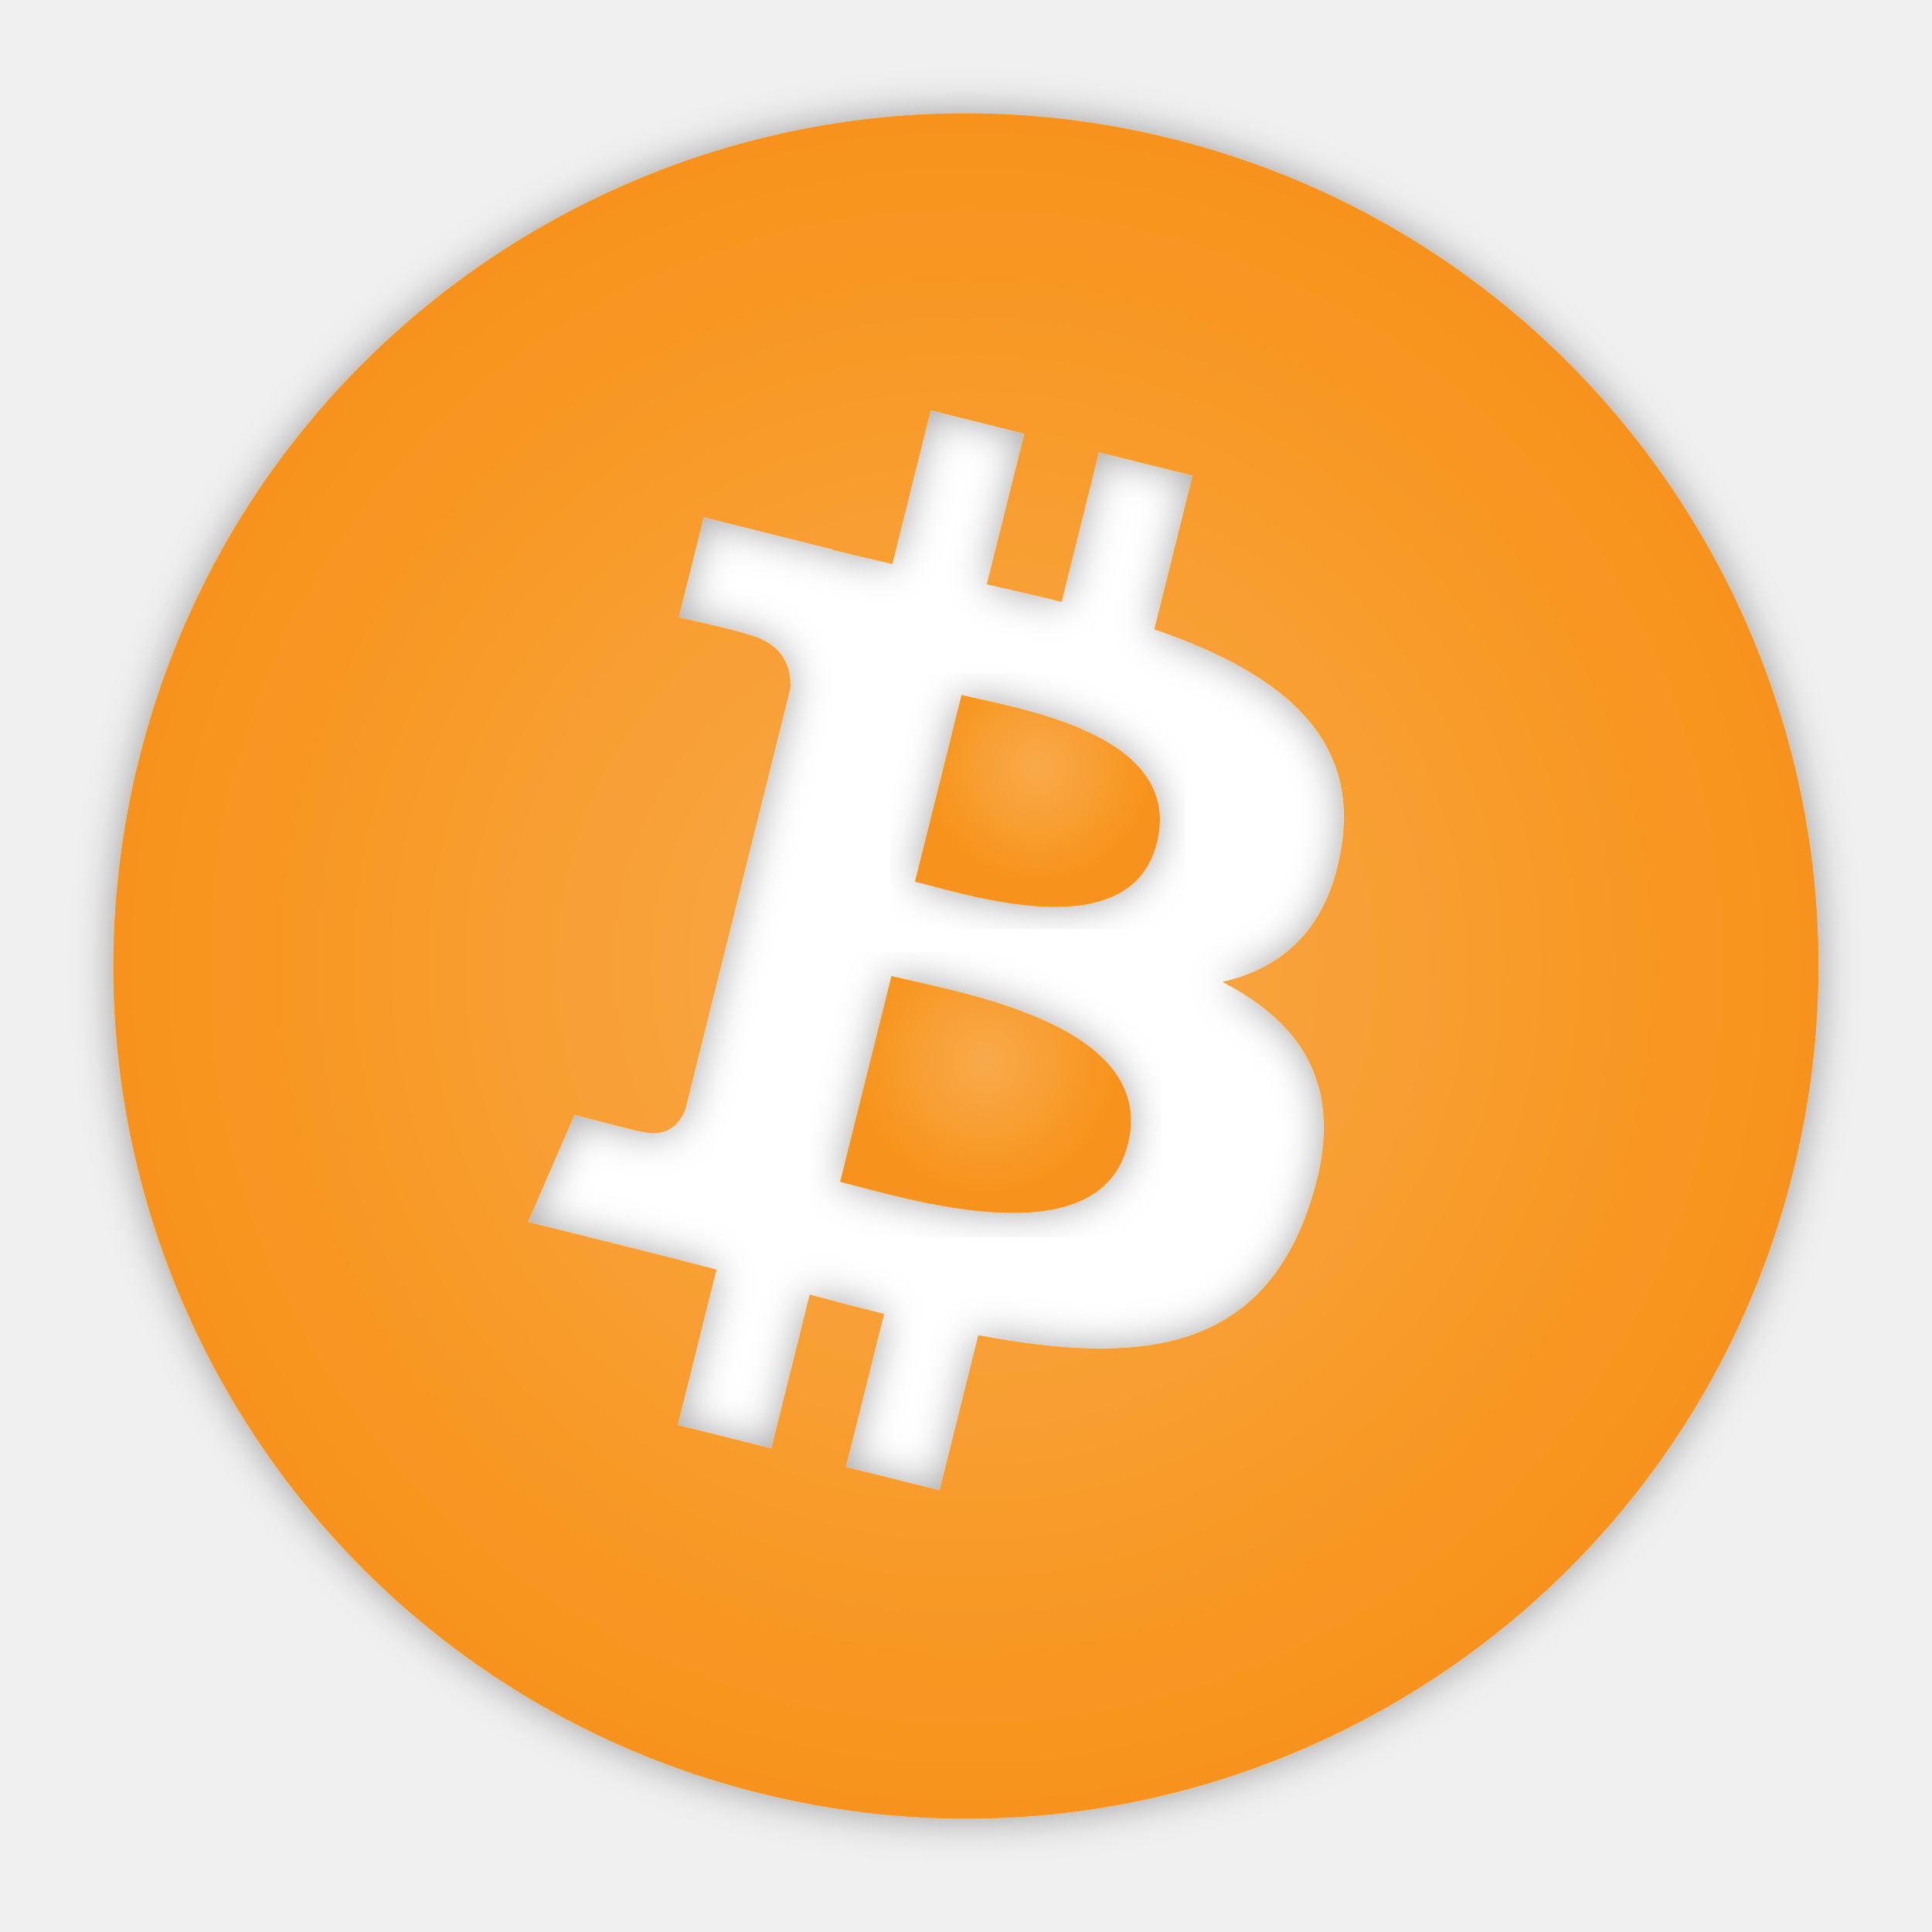
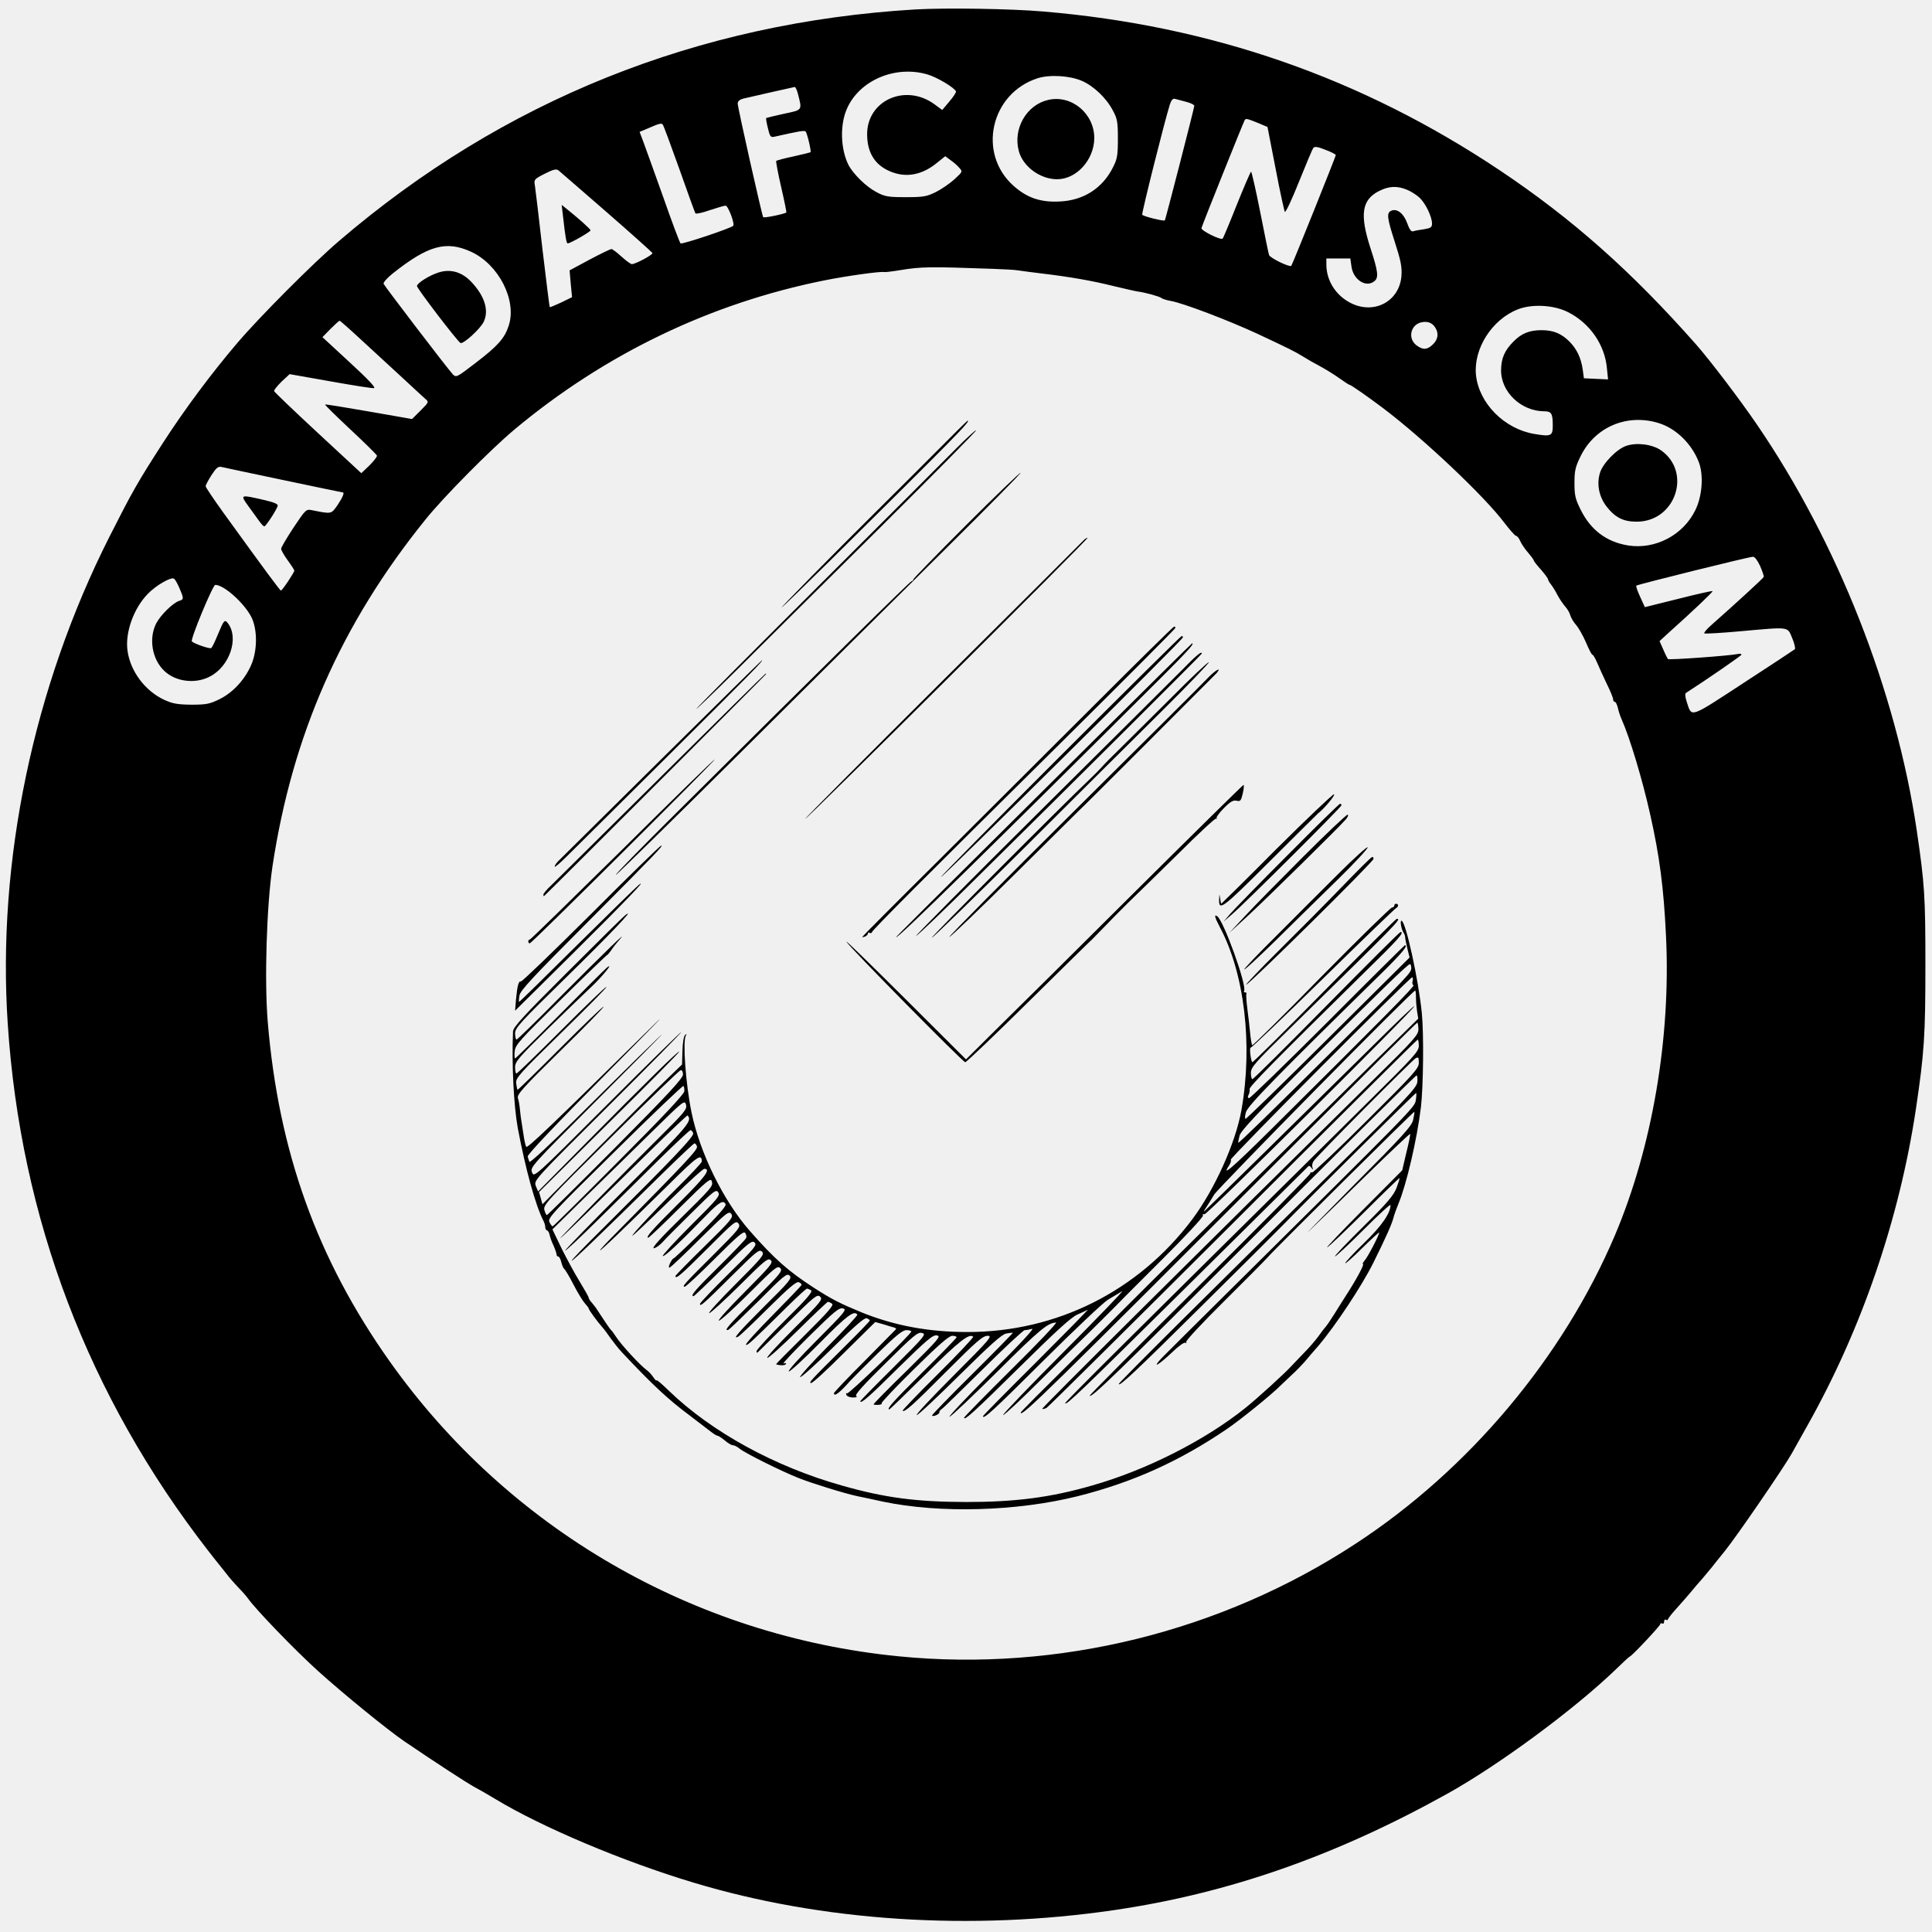
- <svg xmlns="http://www.w3.org/2000/svg" version="1.1" id="svg2" x="0px" y="0px" width="1024px" height="1024px" viewBox="-34 -34 580 580" enable-background="new 0 0 1024 1024" xml:space="preserve">
-   <filter id="dropShadowAlpha">
-     <feColorMatrix result="matrixOut" in="SourceAlpha" type="saturate" values="0.1" />
-     <feGaussianBlur in="matrixOut" result="blur-out" stdDeviation="6" />
-     <feColorMatrix in="blur-out" result="color-out" type="matrix" values="0 0 0 0   0                 0 0 0 0   0                  0 0 0 0   0                  0 0 0 0.35 0" />
-     <feBlend in="SourceGraphic" in2="color-out" mode="normal" />
-   </filter>
-   <g>
-     <circle cx="255" cy="255" r="200" stroke-width="2" fill="white" />
-     <radialGradient id="innerBtop" cx="277.49" cy="196.441" r="34.397" gradientUnits="userSpaceOnUse">
-       <stop offset="0" style="stop-color:#F9AA4B" />
-       <stop offset="1" style="stop-color:#F7931A" />
-     </radialGradient>
-     <path fill="url(#innerBtop)" filter="url(#dropShadowAlpha)" d="M254.647,174.6l-13.983,56.08c15.855,3.951,64.735,20.071,72.656-11.656    C321.568,185.928,270.503,178.552,254.647,174.6z" />
-     <radialGradient id="innerBbottom" cx="261.915" cy="284.567" r="39.838" gradientUnits="userSpaceOnUse">
-       <stop offset="0" style="stop-color:#F9AA4B" />
-       <stop offset="1" style="stop-color:#F7931A" />
-     </radialGradient>
-     <path fill="url(#innerBbottom)" filter="url(#dropShadowAlpha)" d="M233.608,258.984l-15.425,61.832c19.04,4.729,77.769,23.584,86.448-11.296    C313.703,273.144,252.647,263.736,233.608,258.984z" />
-     <radialGradient id="coinShape" cx="256.028" cy="256.003" r="255.988" gradientUnits="userSpaceOnUse">
-       <stop offset="0" style="stop-color:#F9AA4B" />
-       <stop offset="1" style="stop-color:#F7931A" />
-     </radialGradient>
-     <path fill="url(#coinShape)" filter="url(#dropShadowAlpha)" d="M317.871,7.656c-137.12-34.192-276.024,49.28-310.2,186.44    c-34.208,137.136,49.256,276.048,186.36,310.24c137.16,34.199,276.063-49.265,310.256-186.408    C538.479,180.776,455.023,41.848,317.871,7.656z M368.807,219.528c-3.688,24.936-17.512,37.008-35.864,41.24    c25.2,13.12,38.024,33.239,25.809,68.12c-15.16,43.319-51.176,46.976-99.072,37.912l-11.624,46.584l-28.088-7l11.472-45.96    c-7.279-1.809-14.72-3.729-22.384-5.809l-11.512,46.177l-28.056-7l11.624-46.673c-6.561-1.68-13.225-3.464-20.024-5.168    l-36.552-9.111l13.943-32.152c0,0,20.696,5.504,20.416,5.096c7.952,1.969,11.48-3.216,12.872-6.672l18.368-73.64l0.048-0.2    l13.104-52.568c0.344-5.968-1.712-13.496-13.088-16.336c0.439-0.296-20.4-5.072-20.4-5.072l7.472-30l38.736,9.673l-0.032,0.144    c5.824,1.448,11.824,2.824,17.937,4.216L245.423,89.2l28.072,7l-11.28,45.224c7.536,1.721,15.12,3.456,22.504,5.297l11.2-44.929    l28.088,7l-11.504,46.145C347.967,167.152,373.904,185.464,368.807,219.528z" />
+ <svg xmlns="http://www.w3.org/2000/svg" version="1.0" width="1024pt" height="1024pt" viewBox="0 0 1024 1024" preserveAspectRatio="xMidYMid meet">
+   <g transform="translate(0,1024) scale(0.1,-0.1)" fill="#000000" stroke="none">
+     <path d="M4852 10190 c-1156 -69 -2186 -482 -3056 -1228 -139 -119 -422 -403 -540 -542 -134 -157 -278 -350 -394 -530 -134 -208 -161 -256 -282 -495 -404 -799 -596 -1722 -539 -2581 68 -1032 427 -1975 1063 -2794 28 -36 55 -70 61 -77 5 -6 21 -26 35 -44 14 -19 42 -51 63 -73 22 -22 45 -49 52 -59 40 -57 248 -273 371 -384 134 -121 371 -314 458 -373 166 -113 330 -219 366 -239 25 -13 77 -43 115 -66 246 -149 677 -331 1050 -443 682 -206 1472 -257 2230 -146 608 89 1176 288 1770 619 272 152 666 443 884 652 41 40 77 73 79 73 9 0 162 163 162 172 0 5 5 6 10 3 6 -3 10 1 10 10 0 9 5 13 10 10 6 -3 10 -3 10 2 1 4 21 31 46 58 25 28 60 67 77 88 18 22 44 53 60 70 15 18 37 45 50 60 12 16 43 54 68 85 64 79 314 444 355 517 6 11 44 79 84 150 287 510 487 1093 575 1679 44 297 50 386 50 761 0 366 -4 428 -46 715 -110 738 -419 1524 -847 2150 -90 132 -249 341 -323 425 -342 387 -655 665 -1041 923 -732 489 -1528 766 -2418 841 -173 15 -517 20 -678 11z m65 -345 c51 -15 144 -71 150 -90 1 -5 -15 -30 -36 -54 l-37 -44 -42 31 c-155 112 -359 18 -356 -163 1 -88 36 -150 104 -185 87 -45 178 -33 260 32 l50 40 27 -20 c16 -11 37 -29 47 -41 19 -21 18 -21 -25 -61 -24 -22 -69 -53 -99 -68 -49 -24 -66 -27 -160 -27 -94 0 -110 3 -155 27 -54 28 -123 96 -148 144 -42 84 -46 213 -8 298 66 151 258 232 428 181z m818 -34 c62 -27 129 -91 163 -156 24 -44 27 -61 27 -150 0 -86 -3 -107 -25 -150 -55 -112 -157 -178 -285 -183 -101 -5 -173 20 -244 84 -192 172 -120 489 128 569 64 21 173 14 236 -14z m-1506 -68 c23 -89 26 -85 -74 -106 -49 -11 -92 -21 -94 -23 -2 -1 2 -26 9 -53 10 -44 15 -50 33 -46 128 29 161 35 167 28 8 -8 31 -106 26 -110 -1 -1 -41 -11 -90 -22 -48 -10 -89 -21 -92 -24 -2 -2 9 -64 26 -137 17 -73 29 -134 28 -136 -9 -8 -119 -31 -123 -25 -7 12 -135 581 -135 602 0 12 10 21 28 26 39 9 266 61 274 62 4 1 12 -16 17 -36z m2059 -43 c23 -6 42 -15 42 -21 0 -11 -152 -601 -156 -607 -4 -6 -115 21 -120 30 -4 7 117 490 147 586 8 23 16 31 27 28 10 -3 36 -10 60 -16z m378 -111 l52 -22 43 -221 c23 -122 46 -225 49 -229 4 -5 38 67 75 160 37 92 71 173 76 179 7 9 24 6 64 -10 30 -11 55 -24 55 -28 0 -7 -230 -581 -236 -587 -8 -9 -114 42 -118 58 -3 9 -24 112 -47 229 -23 116 -45 212 -48 212 -3 0 -37 -79 -76 -176 -38 -96 -72 -177 -75 -179 -13 -8 -115 43 -112 56 3 14 221 558 229 572 6 10 12 9 69 -14z m-3066 -243 c45 -127 83 -233 86 -237 2 -4 37 3 76 17 39 13 77 24 84 24 13 0 50 -97 40 -107 -13 -13 -272 -100 -279 -93 -4 3 -46 114 -92 246 -47 131 -94 263 -105 292 l-20 53 43 18 c59 26 71 29 79 22 4 -3 43 -109 88 -235z m-385 -230 c132 -115 241 -213 243 -217 4 -9 -90 -59 -109 -59 -6 0 -31 18 -55 40 -24 22 -48 40 -53 40 -6 0 -58 -25 -116 -56 l-106 -57 6 -71 7 -71 -57 -28 c-32 -15 -59 -26 -61 -25 -2 2 -19 141 -39 308 -19 168 -37 319 -40 337 -6 31 -3 34 52 62 46 23 61 27 73 18 8 -7 123 -106 255 -221z m4243 118 c20 -8 50 -27 66 -42 32 -30 66 -101 66 -137 0 -20 -7 -24 -42 -30 -24 -3 -50 -8 -58 -11 -11 -3 -20 11 -32 44 -18 50 -52 77 -82 66 -28 -11 -25 -36 15 -161 34 -105 40 -136 37 -185 -10 -132 -139 -205 -263 -147 -82 39 -135 119 -135 207 l0 32 64 0 63 0 6 -42 c9 -71 78 -115 122 -78 23 19 19 52 -21 174 -58 179 -47 257 46 304 52 26 96 28 148 6z m-4962 -328 c147 -67 245 -258 200 -393 -22 -67 -58 -107 -177 -198 -98 -75 -101 -77 -119 -59 -28 30 -361 466 -367 480 -2 7 19 31 49 55 187 148 282 175 414 115z m2769 -91 c55 -2 114 -5 130 -8 17 -3 75 -10 130 -17 143 -17 265 -38 380 -67 55 -13 111 -26 125 -28 44 -6 114 -26 125 -34 5 -5 28 -12 50 -16 65 -11 303 -102 455 -172 171 -80 205 -97 245 -122 22 -14 64 -38 93 -53 29 -16 75 -44 101 -63 27 -19 51 -35 55 -35 6 0 94 -61 175 -122 216 -163 541 -470 646 -611 28 -36 55 -67 60 -67 6 0 16 -12 22 -27 7 -16 26 -44 43 -63 16 -19 30 -38 30 -42 0 -3 17 -25 38 -48 20 -23 37 -46 37 -51 0 -4 7 -16 15 -26 8 -10 24 -35 35 -57 11 -21 30 -48 41 -61 12 -13 24 -34 27 -47 4 -12 17 -36 31 -51 13 -15 37 -57 52 -92 15 -36 30 -65 34 -65 4 0 15 -19 25 -42 10 -24 33 -74 51 -112 19 -38 34 -75 34 -83 0 -7 4 -13 9 -13 5 0 12 -15 16 -32 4 -18 13 -46 21 -63 43 -97 109 -317 150 -500 50 -222 72 -390 84 -643 27 -541 -73 -1122 -270 -1588 -276 -650 -775 -1244 -1375 -1636 -712 -467 -1578 -680 -2420 -597 -1089 107 -2071 676 -2700 1564 -384 542 -589 1112 -646 1800 -18 221 -6 610 25 822 105 696 363 1284 810 1838 96 120 346 372 471 477 481 402 1041 671 1645 792 120 24 300 49 317 44 4 -1 42 3 83 10 114 19 159 19 495 7z m3045 -229 c116 -58 196 -173 207 -298 l6 -59 -64 3 -64 3 -6 45 c-9 63 -31 109 -70 149 -44 44 -86 61 -149 61 -63 0 -106 -17 -148 -60 -47 -47 -65 -88 -66 -150 -2 -117 106 -220 230 -220 37 0 44 -12 44 -76 0 -55 -9 -59 -98 -44 -159 27 -293 162 -309 312 -14 139 84 294 221 348 75 30 191 24 266 -14z m-6400 -143 c58 -53 154 -142 214 -197 60 -56 118 -109 129 -119 21 -18 21 -18 -24 -63 l-45 -45 -229 40 c-126 22 -230 39 -232 37 -2 -2 58 -61 134 -132 76 -71 139 -133 141 -139 1 -6 -17 -29 -40 -52 l-43 -41 -230 213 c-126 117 -231 217 -232 222 -2 5 16 27 39 50 l43 40 215 -38 c118 -21 223 -38 232 -36 12 1 -29 45 -128 136 l-145 134 43 44 c23 23 45 43 48 43 3 0 53 -44 110 -97z m5695 64 c22 -31 18 -65 -10 -92 -30 -30 -54 -31 -89 -4 -46 37 -29 109 29 121 31 6 54 -2 70 -25z m1185 -509 c93 -28 178 -111 215 -210 25 -68 17 -178 -19 -251 -64 -133 -213 -211 -357 -188 -115 19 -198 82 -251 189 -29 58 -33 77 -33 143 0 65 5 85 33 142 76 154 245 226 412 175z m-7286 -303 c170 -36 311 -65 313 -65 10 0 -1 -27 -28 -67 -34 -49 -31 -48 -136 -27 -30 6 -33 4 -97 -92 -36 -55 -66 -105 -66 -113 0 -7 16 -35 35 -61 19 -26 35 -51 35 -54 0 -10 -64 -106 -71 -106 -5 0 -76 96 -306 414 -51 71 -93 133 -93 139 0 6 14 32 31 59 25 38 35 47 53 43 11 -3 160 -34 330 -70z m7825 -455 c12 -28 21 -54 19 -58 -3 -8 -159 -150 -272 -250 -27 -23 -46 -45 -43 -49 4 -3 89 2 189 11 268 24 251 26 277 -36 12 -28 18 -55 14 -59 -5 -4 -127 -85 -272 -179 -291 -190 -273 -184 -301 -100 -9 29 -10 44 -3 48 112 72 293 197 293 202 0 5 -8 6 -17 4 -47 -10 -368 -33 -373 -27 -3 5 -15 28 -25 52 l-19 43 39 36 c133 119 245 225 242 229 -3 2 -84 -16 -182 -41 l-177 -44 -25 55 c-14 30 -23 56 -20 59 6 6 597 153 618 153 9 1 24 -19 38 -49z m-8378 -117 c24 -56 24 -60 -2 -68 -33 -11 -98 -75 -121 -119 -41 -80 -22 -192 44 -253 59 -56 162 -69 238 -30 107 53 159 206 97 285 -16 20 -21 15 -51 -58 -16 -39 -32 -73 -37 -75 -8 -5 -87 22 -102 35 -10 9 111 300 124 300 46 0 152 -95 191 -170 34 -67 33 -184 -4 -262 -35 -76 -98 -142 -167 -175 -49 -24 -68 -28 -146 -28 -75 1 -99 5 -145 26 -101 47 -179 151 -194 259 -14 96 32 225 107 302 43 45 123 91 139 81 6 -3 18 -25 29 -50z" />
+     <path d="M5554 9710 c-114 -27 -186 -153 -154 -271 22 -82 113 -149 203 -149 103 0 196 103 197 218 0 131 -122 232 -246 202z" />
+     <path d="M2984 9094 c13 -114 18 -144 25 -144 14 0 121 62 121 69 0 7 -62 62 -128 115 l-25 20 7 -60z" />
+     <path d="M2325 8796 c-49 -15 -115 -57 -115 -72 0 -13 217 -297 231 -302 16 -6 106 76 123 113 27 57 7 129 -56 200 -53 62 -116 82 -183 61z" />
+     <path d="M4950 7834 c-96 -96 -233 -233 -305 -304 -229 -227 -521 -524 -501 -509 11 8 123 117 250 242 667 660 755 749 734 747 -2 0 -82 -79 -178 -176z" />
+     <path d="M5073 7868 c-50 -51 -382 -382 -737 -736 -355 -354 -646 -646 -646 -650 0 -3 96 89 213 205 116 116 453 450 747 742 294 292 530 531 524 531 -5 0 -51 -42 -101 -92z" />
+     <path d="M5122 7458 c-155 -155 -282 -285 -282 -290 0 -4 -3 -8 -8 -8 -7 0 -432 -418 -1263 -1244 -170 -169 -308 -310 -305 -313 2 -3 305 294 673 660 367 366 850 845 1073 1066 222 220 402 402 399 405 -2 3 -132 -121 -287 -276z" />
+     <path d="M5744 7377 c-6 -7 -342 -342 -747 -744 -405 -403 -733 -733 -729 -733 11 1 1508 1490 1497 1490 -5 -1 -15 -6 -21 -13z" />
+     <path d="M5795 6498 c-231 -230 -601 -600 -822 -820 -222 -220 -403 -402 -403 -404 0 -2 7 -1 15 2 8 4 15 10 15 16 0 5 4 7 9 4 5 -4 11 -2 13 4 4 13 267 277 1001 1003 334 331 607 605 607 609 0 4 -3 7 -7 7 -5 -1 -197 -190 -428 -421z" />
+     <path d="M5615 6228 c-352 -352 -634 -638 -627 -636 15 4 1282 1258 1282 1270 0 4 -3 7 -7 7 -5 -1 -296 -289 -648 -641z" />
+     <path d="M5755 6274 c-935 -928 -1005 -998 -1005 -1001 0 -16 496 470 1415 1386 131 131 168 172 153 171 -2 0 -255 -250 -563 -556z" />
+     <path d="M6260 6684 c-52 -52 -394 -392 -760 -755 -366 -363 -656 -656 -645 -650 11 5 153 141 315 302 509 502 1200 1191 1200 1195 0 15 -28 -8 -110 -92z" />
+     <path d="M3510 6221 c-289 -286 -535 -529 -547 -541 -13 -12 -23 -27 -23 -33 0 -6 29 19 64 54 36 35 281 279 545 541 436 434 499 498 489 498 -2 0 -239 -234 -528 -519z" />
+     <path d="M6205 6539 c-105 -104 -223 -222 -264 -262 -41 -40 -86 -85 -100 -101 -14 -16 -42 -44 -61 -62 -151 -143 -850 -844 -841 -844 6 0 226 214 489 475 262 262 593 590 734 730 141 140 251 255 245 255 -7 0 -98 -86 -202 -191z" />
+     <path d="M6404 6649 c-21 -23 -340 -340 -708 -705 -368 -365 -667 -666 -664 -670 3 -3 160 147 347 333 188 186 341 338 341 338 0 -3 719 717 729 728 28 35 -7 15 -45 -24z" />
+     <path d="M3510 6130 c-300 -297 -564 -558 -587 -581 -24 -22 -43 -45 -43 -51 0 -6 2 -9 4 -7 39 36 1176 1173 1176 1176 0 2 -1 3 -2 3 -2 0 -248 -243 -548 -540z" />
+     <path d="M3300 5739 c-267 -263 -488 -479 -492 -479 -5 0 -8 -4 -8 -10 0 -5 3 -10 8 -10 10 0 985 970 980 975 -2 2 -222 -212 -488 -476z" />
+     <path d="M6005 5503 c-319 -318 -649 -645 -733 -727 l-152 -151 -321 320 c-177 176 -317 313 -313 304 14 -27 618 -639 630 -639 6 0 158 145 338 323 179 177 326 321 326 320 0 -1 28 28 63 64 34 36 95 97 135 137 41 39 161 157 268 262 106 106 196 189 199 185 4 -3 5 -1 3 4 -1 6 17 30 40 53 34 34 49 42 66 38 20 -5 24 0 33 39 6 25 7 45 4 45 -3 0 -267 -260 -586 -577z" />
+     <path d="M6765 5740 c-159 -160 -291 -290 -292 -290 -1 0 -4 12 -6 28 -4 26 -4 26 -5 2 -4 -73 10 -62 267 194 137 137 253 251 257 255 32 24 96 101 84 101 -8 -1 -145 -131 -305 -290z" />
+     <path d="M6824 5707 c-149 -149 -286 -290 -305 -312 l-34 -40 45 39 c69 59 580 568 580 578 0 4 -3 8 -7 8 -5 0 -130 -123 -279 -273z" />
+     <path d="M6909 5701 c-124 -124 -264 -266 -310 -316 l-84 -90 98 90 c99 91 487 473 520 512 10 11 15 23 10 25 -4 3 -110 -97 -234 -221z" />
+     <path d="M3133 5396 c-200 -199 -367 -360 -372 -358 -12 4 -19 -21 -26 -94 l-5 -61 304 301 c277 275 402 405 352 366 -11 -8 -157 -151 -325 -317 -168 -167 -307 -303 -309 -303 -3 0 -2 15 1 33 4 27 69 96 359 387 369 371 407 411 392 408 -5 0 -172 -163 -371 -362z" />
+     <path d="M7090 5605 c-85 -85 -233 -232 -327 -327 -95 -94 -171 -174 -168 -176 3 -3 78 67 168 155 89 88 236 232 326 320 90 88 162 166 160 172 -2 6 -74 -59 -159 -144z" />
+     <path d="M7110 5537 c-85 -88 -236 -240 -335 -338 -99 -98 -175 -179 -170 -178 15 0 675 652 675 667 0 6 -3 11 -7 10 -5 0 -78 -73 -163 -161z" />
+     <path d="M7390 5440 c0 -5 -6 -10 -12 -10 -7 0 -176 -165 -375 -367 -198 -203 -364 -366 -366 -363 -3 3 -8 32 -11 65 -3 33 -10 91 -15 130 -5 38 -7 73 -5 77 3 4 0 8 -6 8 -6 0 -9 3 -6 8 16 27 -109 375 -143 396 -17 11 -13 -5 14 -57 131 -245 176 -623 115 -970 -31 -175 -142 -421 -261 -580 -285 -380 -718 -597 -1191 -597 -205 0 -385 33 -561 104 -114 47 -156 68 -257 133 -132 86 -205 150 -335 298 -141 160 -266 415 -310 630 -31 152 -47 376 -30 406 6 11 5 11 -4 3 -7 -6 -13 -42 -14 -84 l-2 -72 -90 -87 c-49 -47 -216 -214 -370 -370 l-280 -284 -9 33 -9 32 371 368 c205 202 372 371 372 376 0 10 -168 -154 -491 -481 l-257 -260 -12 29 c-11 30 -11 30 384 423 217 216 391 393 387 393 -4 0 -182 -174 -394 -386 -385 -385 -387 -386 -397 -358 -11 27 -4 35 334 373 190 190 349 351 353 356 11 15 -194 -186 -460 -450 -133 -133 -239 -230 -241 -223 -3 7 -7 20 -9 28 -3 10 146 167 422 445 234 236 343 348 241 248 -550 -541 -665 -651 -671 -641 -4 6 -10 34 -14 62 -4 28 -9 60 -11 71 -2 11 -6 39 -8 62 -2 23 -7 52 -11 63 -6 19 28 56 226 251 128 125 231 231 228 233 -3 3 -106 -96 -229 -219 -123 -123 -225 -223 -227 -221 -2 2 -5 17 -7 34 -4 28 14 48 239 268 134 131 242 240 239 243 -3 3 -109 -99 -237 -227 -128 -128 -235 -232 -240 -232 -4 0 -7 15 -7 33 0 30 18 51 173 203 95 93 200 194 233 225 59 56 122 134 79 99 -10 -8 -122 -120 -248 -247 -127 -128 -234 -233 -237 -233 -3 0 -4 17 -2 38 3 34 26 59 248 277 134 132 244 238 244 235 0 -2 7 7 17 20 9 14 30 41 47 60 56 64 -84 -72 -313 -302 -124 -126 -229 -228 -233 -228 -4 0 -8 15 -8 33 0 29 27 58 266 292 232 227 379 381 319 335 -11 -8 -149 -144 -307 -302 -234 -233 -288 -292 -289 -315 -7 -177 4 -393 25 -510 40 -214 94 -413 137 -495 5 -10 9 -24 9 -32 0 -8 4 -16 10 -18 5 -1 11 -12 13 -23 2 -11 11 -37 21 -57 9 -21 16 -42 16 -48 0 -5 4 -10 9 -10 5 0 12 -13 16 -30 4 -16 11 -32 15 -35 5 -3 28 -41 50 -84 22 -43 49 -87 60 -99 11 -12 20 -24 20 -27 0 -7 46 -70 72 -99 10 -11 30 -38 45 -60 16 -22 42 -55 58 -72 163 -174 247 -252 360 -336 50 -38 101 -77 115 -88 14 -11 29 -20 34 -20 4 0 21 -11 38 -25 16 -14 35 -25 42 -25 8 0 24 -8 37 -19 32 -25 225 -121 312 -155 73 -29 245 -82 311 -96 23 -5 84 -17 136 -29 301 -63 708 -52 1033 29 289 73 535 183 787 354 74 50 242 186 290 235 15 14 42 40 60 57 19 17 48 47 64 65 16 19 48 57 73 85 91 107 230 317 291 439 68 137 100 209 108 242 4 16 16 48 26 73 42 99 98 339 119 510 13 110 16 390 5 500 -18 181 -86 490 -108 490 -9 0 0 -48 12 -65 4 -5 8 -17 8 -25 0 -8 6 -35 12 -60 l11 -45 -430 -427 c-237 -236 -435 -428 -439 -428 -5 0 -4 16 2 36 11 35 160 188 728 745 100 99 133 139 114 139 -2 0 -186 -182 -408 -405 -223 -223 -411 -405 -417 -405 -8 0 -9 6 -3 18 5 9 7 23 5 29 -4 12 135 153 611 621 178 174 212 212 189 212 -5 0 -181 -176 -392 -390 -212 -215 -388 -390 -393 -390 -4 0 -8 15 -8 33 0 31 20 53 213 242 579 568 586 575 560 575 -4 0 -177 -172 -384 -382 -208 -211 -379 -381 -382 -378 -8 10 -16 80 -8 77 4 -1 178 165 385 368 208 204 382 372 387 373 12 5 12 22 -1 22 -5 0 -10 -4 -10 -10z m90 -331 c0 -24 -13 -38 -365 -387 -371 -369 -549 -542 -552 -539 -1 2 2 19 7 38 7 26 90 114 357 380 404 402 535 529 546 529 4 0 7 -10 7 -21z m7 -69 c-3 -10 -1 -20 5 -22 9 -3 -161 -175 -755 -764 -211 -209 -264 -254 -223 -192 9 14 13 28 9 31 -7 7 948 967 962 967 4 0 5 -9 2 -20z m18 -88 c0 -20 3 -54 6 -74 l6 -37 -236 -231 c-407 -400 -1291 -1273 -1336 -1320 -24 -25 -114 -115 -200 -200 -245 -243 -335 -333 -335 -337 0 -28 129 98 1450 1420 356 356 649 647 652 647 3 0 5 -15 6 -33 1 -31 -17 -52 -242 -273 -911 -898 -1756 -1737 -1752 -1741 2 -3 13 0 23 5 10 6 455 447 990 981 534 534 974 971 977 971 3 0 6 -15 6 -33 0 -30 -25 -57 -263 -292 -1290 -1275 -1616 -1599 -1612 -1603 9 -9 72 52 666 639 341 338 622 616 625 619 3 2 10 -2 15 -10 9 -12 10 -12 5 3 -3 10 0 25 7 34 24 33 522 534 540 544 15 8 17 5 17 -24 0 -30 -25 -58 -276 -307 -151 -151 -282 -274 -289 -274 -8 1 -13 -1 -10 -5 2 -4 -261 -270 -585 -591 -324 -321 -587 -586 -585 -588 11 -11 130 104 895 869 456 456 833 829 838 829 4 0 6 -16 4 -35 -4 -32 -54 -85 -469 -493 -623 -612 -1113 -1100 -1113 -1107 0 -18 91 68 433 407 207 205 401 398 430 428 165 169 711 710 713 707 2 -2 1 -19 -2 -39 -7 -38 1 -30 -999 -1020 -165 -163 -320 -318 -345 -343 -61 -64 -19 -41 54 29 32 31 63 53 68 49 6 -3 8 -1 5 4 -4 6 86 102 199 214 113 112 218 218 232 234 33 39 775 775 778 772 2 -1 -1 -20 -6 -42 -7 -33 -53 -84 -317 -349 -169 -171 -274 -279 -233 -239 41 39 178 172 303 295 126 123 230 221 231 218 2 -3 -7 -47 -20 -99 l-22 -94 -209 -210 c-114 -115 -199 -204 -188 -198 11 6 101 92 200 190 99 99 181 178 183 177 1 -2 -6 -25 -16 -52 -15 -39 -49 -80 -175 -204 -86 -85 -154 -156 -151 -159 2 -3 70 60 149 139 80 80 145 140 145 133 0 -43 -47 -111 -140 -201 -55 -53 -100 -102 -100 -107 0 -5 41 31 90 80 50 49 90 86 90 82 0 -13 -61 -131 -78 -149 -8 -10 -12 -18 -8 -18 9 0 -37 -85 -89 -165 -17 -27 -46 -72 -63 -100 -17 -27 -37 -57 -44 -65 -7 -8 -26 -32 -42 -55 -16 -22 -50 -61 -75 -86 -25 -26 -55 -58 -67 -70 -30 -34 -179 -170 -244 -222 -212 -170 -522 -328 -810 -410 -221 -64 -407 -88 -670 -88 -265 1 -429 22 -660 88 -352 99 -688 283 -913 500 -37 36 -67 62 -67 57 0 -5 -8 3 -17 16 -9 14 -25 31 -35 38 -36 26 -137 136 -163 177 -11 17 -22 32 -26 35 -5 4 -33 45 -74 108 -5 9 -18 25 -27 36 -10 11 -18 23 -18 28 0 5 -22 43 -48 86 -26 42 -69 122 -96 176 l-48 100 178 175 c99 96 256 251 351 344 166 163 172 168 179 142 6 -24 -6 -39 -137 -169 -177 -175 -549 -554 -529 -539 16 12 180 172 488 475 101 99 185 178 186 176 26 -29 11 -48 -319 -378 -184 -184 -332 -336 -330 -339 3 -2 80 70 171 160 92 90 238 235 326 322 88 86 163 157 168 157 4 0 11 -7 14 -16 6 -17 -103 -131 -486 -512 -87 -86 -158 -159 -158 -164 0 -8 157 143 484 465 88 86 163 157 167 157 4 0 10 -7 13 -16 6 -16 -45 -71 -436 -467 -43 -43 -78 -81 -78 -84 0 -7 122 110 370 354 146 145 169 161 170 117 0 -6 -57 -67 -126 -135 -142 -140 -304 -317 -219 -239 28 25 116 110 198 190 81 80 153 145 160 145 37 0 4 -44 -133 -180 -141 -140 -181 -185 -164 -185 4 0 80 72 169 161 146 145 163 158 168 137 7 -25 2 -31 -186 -216 -112 -110 -147 -154 -109 -133 11 6 29 21 39 33 11 13 78 80 149 150 119 118 130 126 141 108 11 -17 -3 -34 -144 -174 -86 -86 -153 -159 -150 -163 7 -7 88 69 235 220 65 67 88 79 98 53 3 -9 -45 -64 -132 -150 -76 -75 -141 -136 -144 -136 -4 0 -12 -12 -19 -26 -7 -16 -8 -25 -1 -22 6 2 78 70 161 153 141 139 152 148 165 131 12 -18 1 -32 -141 -171 -85 -83 -155 -155 -155 -158 0 -20 30 6 169 145 142 142 152 151 165 133 13 -18 3 -30 -127 -160 -160 -159 -174 -175 -158 -175 6 0 78 67 160 149 117 117 152 147 160 137 6 -8 9 -20 6 -27 -3 -8 -68 -76 -145 -152 -124 -122 -154 -157 -134 -157 3 0 74 67 157 150 136 135 153 148 167 134 13 -13 0 -30 -137 -164 -84 -83 -153 -155 -153 -161 0 -17 20 1 174 154 127 126 140 137 155 123 14 -15 2 -30 -139 -171 -85 -85 -149 -155 -141 -155 7 0 80 67 162 148 133 133 150 146 164 133 14 -14 -1 -31 -137 -168 -84 -84 -146 -153 -138 -153 8 0 81 66 162 147 134 134 149 146 163 132 15 -14 3 -29 -134 -165 -139 -136 -169 -172 -140 -162 5 2 77 71 160 153 133 134 150 148 164 134 14 -13 0 -31 -135 -164 -138 -138 -173 -179 -135 -158 8 5 80 73 158 151 107 106 148 141 161 136 9 -4 16 -10 14 -15 -2 -5 -70 -76 -152 -159 -82 -83 -146 -153 -142 -157 6 -7 26 11 222 205 51 50 97 92 101 92 4 0 14 -4 22 -9 10 -7 -23 -46 -138 -159 -83 -82 -151 -156 -151 -163 0 -7 2 -10 5 -8 2 2 74 73 160 158 143 142 157 153 172 138 15 -14 4 -28 -138 -168 -84 -84 -149 -154 -142 -156 6 -2 79 64 163 147 83 82 155 150 158 150 4 0 14 -4 22 -10 11 -7 -19 -42 -142 -164 -87 -86 -156 -156 -155 -157 20 -7 47 -7 52 1 4 6 -1 7 -12 3 -10 -4 52 62 137 146 133 131 157 151 178 146 22 -5 11 -19 -138 -168 -89 -89 -156 -163 -149 -166 6 -2 81 67 166 153 141 143 181 173 197 148 2 -4 -67 -79 -155 -167 -87 -88 -154 -162 -148 -164 6 -2 84 68 173 156 111 110 166 159 179 156 9 -3 17 -8 17 -12 0 -4 -62 -68 -138 -143 -180 -179 -188 -188 -172 -188 8 0 87 73 176 162 l163 161 43 -12 c24 -8 49 -15 57 -17 8 -3 12 -6 10 -9 -2 -2 -77 -78 -166 -168 -90 -90 -163 -167 -163 -171 0 -21 30 1 86 65 12 13 78 79 147 147 95 93 131 122 151 122 14 0 26 -3 26 -7 0 -14 -331 -333 -340 -328 -5 3 -7 0 -4 -8 2 -7 18 -14 35 -14 18 0 25 3 17 8 -9 6 39 59 156 174 149 148 171 166 193 160 24 -6 15 -17 -151 -182 -97 -96 -176 -177 -176 -179 0 -18 44 20 200 175 156 153 185 177 206 173 23 -4 9 -20 -155 -182 -100 -97 -181 -180 -181 -183 0 -2 11 -4 24 -3 13 0 22 4 19 9 -2 4 75 86 173 182 128 126 184 175 201 175 12 0 23 -3 23 -8 0 -4 -81 -87 -180 -185 -156 -155 -194 -197 -176 -197 2 0 90 85 195 189 173 172 229 216 249 196 3 -3 -80 -92 -186 -197 -106 -105 -190 -193 -188 -195 10 -10 52 27 231 207 162 162 194 190 220 190 27 0 13 -17 -180 -210 -115 -115 -204 -210 -196 -210 8 0 110 96 228 213 162 160 222 214 246 219 17 3 33 5 35 4 1 -2 -94 -99 -213 -217 -118 -117 -215 -217 -215 -221 0 -4 9 -4 19 0 11 4 20 11 20 16 -1 5 4 12 10 16 7 3 105 100 220 213 115 114 215 207 222 207 8 0 25 3 39 7 15 4 -62 -79 -215 -231 -131 -131 -231 -237 -222 -235 9 2 124 111 255 241 220 219 267 258 309 258 8 0 -98 -112 -236 -248 -138 -137 -251 -252 -251 -256 0 -18 54 31 294 268 189 187 271 262 305 278 25 11 51 23 56 26 6 3 -117 -122 -272 -277 -156 -155 -283 -284 -283 -287 0 -21 61 36 318 292 164 163 318 309 344 325 26 15 60 36 75 45 15 9 -123 -134 -307 -319 -185 -186 -330 -337 -323 -337 7 0 95 82 196 183 101 100 217 214 258 253 41 40 95 94 121 120 26 27 146 148 268 269 121 120 218 225 216 232 -3 7 1 10 8 7 12 -5 1120 1095 1112 1103 -2 3 -96 -87 -209 -199 -283 -279 -896 -882 -904 -888 -4 -3 0 6 10 20 9 14 28 44 42 68 22 36 1052 1082 1066 1082 2 0 4 -17 4 -38z m-3885 -407 c0 -20 -77 -103 -357 -385 -197 -198 -361 -360 -364 -360 -4 0 -10 12 -14 28 -6 25 16 50 352 382 197 196 364 357 371 358 7 1 12 -9 12 -23z m7 -89 c-1 -15 -112 -134 -347 -369 -190 -191 -347 -347 -351 -347 -3 0 -11 10 -17 23 -10 20 14 47 346 373 196 194 360 350 364 348 4 -3 6 -15 5 -28z" />
+     <path d="M8620 7877 c-50 -16 -126 -94 -140 -144 -18 -59 -5 -124 33 -175 47 -61 90 -83 162 -83 205 0 294 261 129 378 -46 32 -128 43 -184 24z" />
+     <path d="M1316 7558 c21 -29 47 -65 58 -80 11 -16 23 -28 27 -28 8 0 66 89 71 109 2 10 -20 19 -77 32 -122 28 -123 28 -79 -33z" />
  </g>
</svg>
